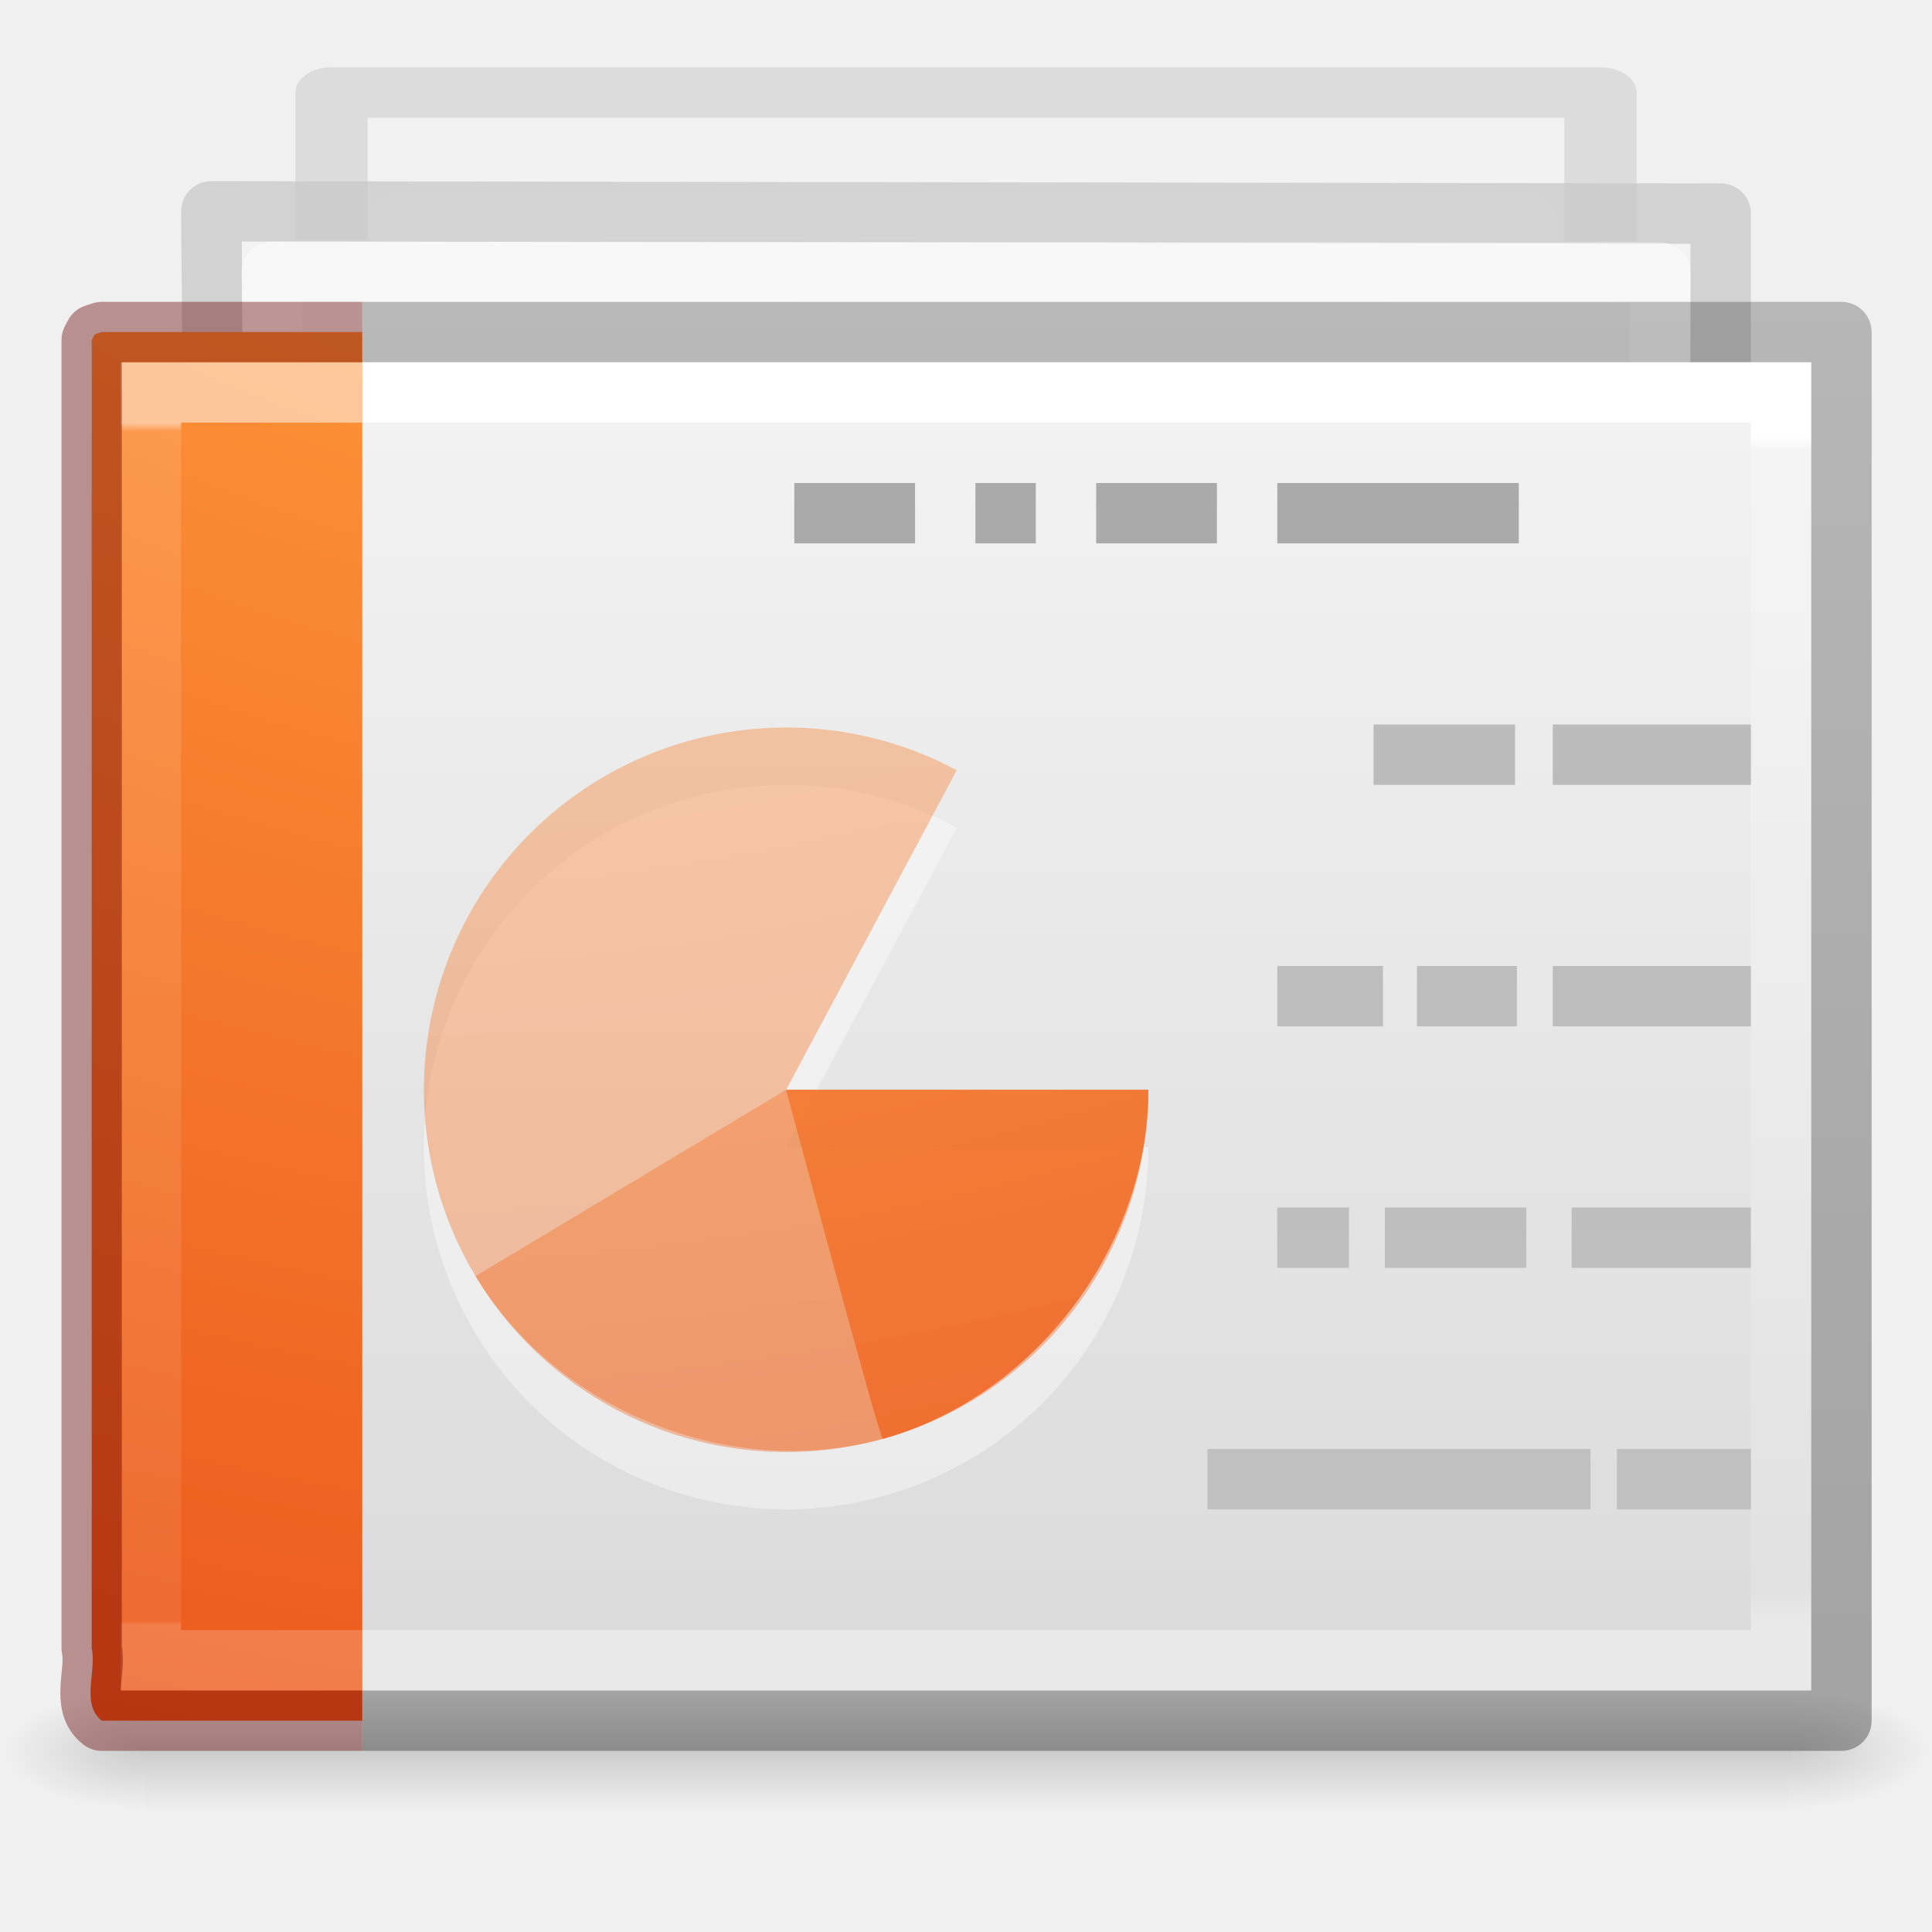
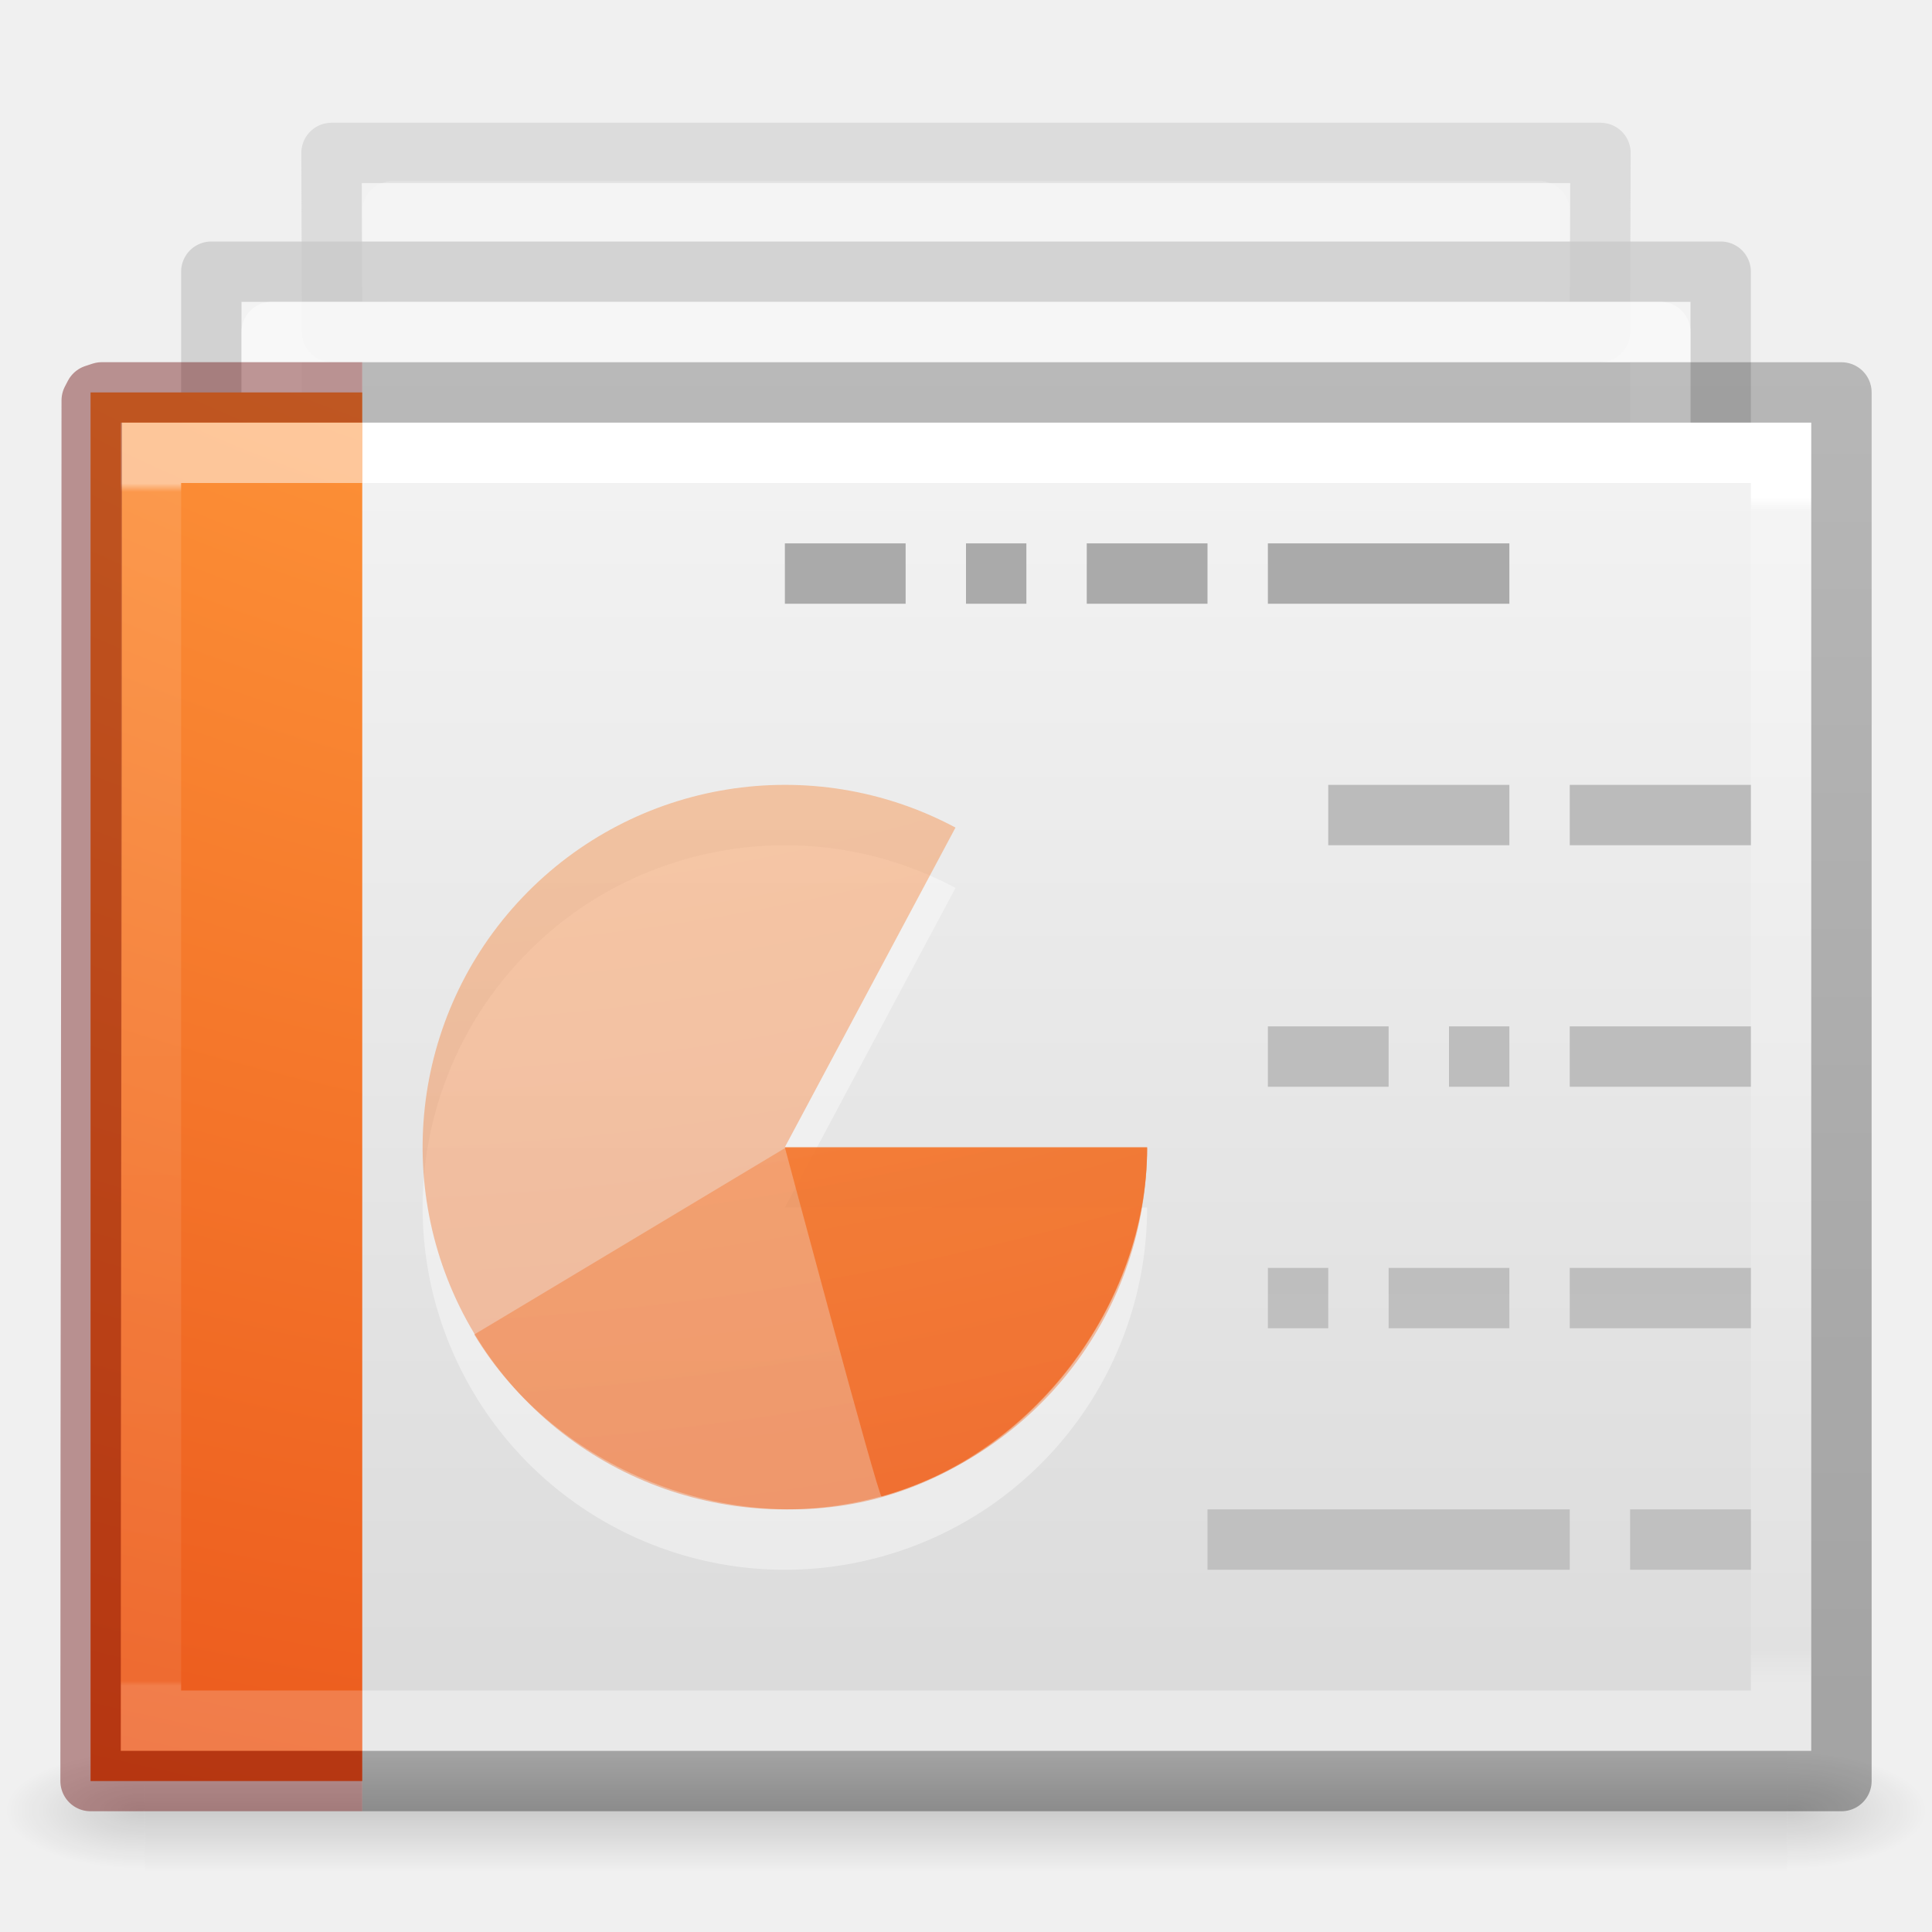
- <svg xmlns="http://www.w3.org/2000/svg" xmlns:xlink="http://www.w3.org/1999/xlink" viewBox="0 0 32 32" version="1.1" width="32" height="32" id="svg3828">
+ <svg xmlns="http://www.w3.org/2000/svg" xmlns:xlink="http://www.w3.org/1999/xlink" version="1.1" width="32" height="32" id="svg3828">
  <defs id="defs3830">
    <linearGradient id="linearGradient3028">
      <stop id="stop3030" style="stop-color:#ffffff;stop-opacity:1" offset="0" />
      <stop id="stop3032" style="stop-color:#ffffff;stop-opacity:0.235" offset="0.011" />
      <stop id="stop3034" style="stop-color:#ffffff;stop-opacity:0.157" offset="0.971" />
      <stop id="stop3036" style="stop-color:#ffffff;stop-opacity:0.392" offset="1" />
    </linearGradient>
    <linearGradient id="linearGradient3600-4">
      <stop id="stop3602-7" style="stop-color:#f4f4f4;stop-opacity:1" offset="0" />
      <stop id="stop3604-6" style="stop-color:#dbdbdb;stop-opacity:1" offset="1" />
    </linearGradient>
    <linearGradient id="linearGradient5060">
      <stop id="stop5062" style="stop-color:#000000;stop-opacity:1" offset="0" />
      <stop id="stop5064" style="stop-color:#000000;stop-opacity:0" offset="1" />
    </linearGradient>
    <linearGradient id="linearGradient5048">
      <stop id="stop5050" style="stop-color:#000000;stop-opacity:0" offset="0" />
      <stop id="stop5056" style="stop-color:#000000;stop-opacity:1" offset="0.5" />
      <stop id="stop5052" style="stop-color:#000000;stop-opacity:0" offset="1" />
    </linearGradient>
-     <linearGradient x1="24" y1="6.793" x2="24" y2="41.448" id="linearGradient3012" xlink:href="#linearGradient3028" gradientUnits="userSpaceOnUse" gradientTransform="matrix(0.7297292,0,0,0.5675676,-1.514562,3.378384)" />
-     <linearGradient x1="25.132" y1="0.985" x2="25.132" y2="47.013" id="linearGradient3015" xlink:href="#linearGradient3600-4" gradientUnits="userSpaceOnUse" gradientTransform="matrix(0.7999981,0,0,0.4780233,-3.199956,4.794095)" />
-     <radialGradient cx="605.714" cy="486.648" r="117.143" fx="605.714" fy="486.648" id="radialGradient3020" xlink:href="#linearGradient5060" gradientUnits="userSpaceOnUse" gradientTransform="matrix(0.01927775,0,0,0.0082353,17.98207,24.98056)" />
-     <radialGradient cx="605.714" cy="486.648" r="117.143" fx="605.714" fy="486.648" id="radialGradient3023" xlink:href="#linearGradient5060" gradientUnits="userSpaceOnUse" gradientTransform="matrix(-0.01927775,0,0,0.0082353,14.01793,24.98056)" />
-     <linearGradient x1="302.857" y1="366.648" x2="302.857" y2="609.505" id="linearGradient3026" xlink:href="#linearGradient5048" gradientUnits="userSpaceOnUse" gradientTransform="matrix(0.05633135,0,0,0.0082353,-4.359763,24.98055)" />
-     <linearGradient x1="9.61" y1="6.395" x2="9.61" y2="41.481" id="linearGradient3076" xlink:href="#linearGradient3977-6" gradientUnits="userSpaceOnUse" gradientTransform="matrix(0.6689189,0,0,0.5675676,-1.17905,3.378385)" />
+     <linearGradient x1="24" y1="6.793" x2="24" y2="41.448" id="linearGradient3012" xlink:href="#linearGradient3028" gradientUnits="userSpaceOnUse" gradientTransform="matrix(0.7297292,0,0,0.5675676,-1.514562,4.378384)" />
+     <linearGradient x1="25.132" y1="0.985" x2="25.132" y2="47.013" id="linearGradient3015" xlink:href="#linearGradient3600-4" gradientUnits="userSpaceOnUse" gradientTransform="matrix(0.7999981,0,0,0.4780233,-3.199956,5.794095)" />
+     <radialGradient cx="605.714" cy="486.648" r="117.143" fx="605.714" fy="486.648" id="radialGradient3020" xlink:href="#linearGradient5060" gradientUnits="userSpaceOnUse" gradientTransform="matrix(0.01927775,0,0,0.0082353,17.98207,25.98056)" />
+     <radialGradient cx="605.714" cy="486.648" r="117.143" fx="605.714" fy="486.648" id="radialGradient3023" xlink:href="#linearGradient5060" gradientUnits="userSpaceOnUse" gradientTransform="matrix(-0.01927775,0,0,0.0082353,14.01793,25.98056)" />
+     <linearGradient x1="302.857" y1="366.648" x2="302.857" y2="609.505" id="linearGradient3026" xlink:href="#linearGradient5048" gradientUnits="userSpaceOnUse" gradientTransform="matrix(0.05633135,0,0,0.0082353,-4.359763,25.98055)" />
+     <linearGradient x1="9.61" y1="6.395" x2="9.61" y2="41.481" id="linearGradient3076" xlink:href="#linearGradient3977-6" gradientUnits="userSpaceOnUse" gradientTransform="matrix(0.6689189,0,0,0.5675676,-1.17905,4.378385)" />
    <linearGradient id="linearGradient3977-6">
      <stop id="stop3979-9" style="stop-color:#ffffff;stop-opacity:1" offset="0" />
      <stop id="stop3981-3" style="stop-color:#ffffff;stop-opacity:0.235" offset="0.007" />
      <stop id="stop3983-7" style="stop-color:#ffffff;stop-opacity:0.157" offset="0.996" />
      <stop id="stop3985-4" style="stop-color:#ffffff;stop-opacity:0.392" offset="1" />
    </linearGradient>
    <linearGradient id="linearGradient3104-5-66">
      <stop id="stop3106-9" style="stop-color:#aaaaaa;stop-opacity:1" offset="0" />
      <stop id="stop3108-9-8" style="stop-color:#c8c8c8;stop-opacity:1" offset="1" />
    </linearGradient>
-     <clipPath id="clipPath3877">
-       <path d="m 10.751,-0.726 19.105,0.025 V 9.78 L 10.751,9.755 Z" id="path3879" style="color:#000000;display:inline;overflow:visible;visibility:visible;fill:#ffffff;fill-opacity:1;fill-rule:nonzero;stroke:none;stroke-width:1;marker:none;enable-background:accumulate" />
-     </clipPath>
    <linearGradient id="linearGradient3211-8-8-9">
      <stop id="stop3213-0-0-3" style="stop-color:#ffffff;stop-opacity:1" offset="0" />
      <stop id="stop3215-1-8-9" style="stop-color:#ffffff;stop-opacity:0" offset="1" />
    </linearGradient>
    <linearGradient id="linearGradient3104-9-7-3-9-6">
      <stop id="stop3106-1-5-9-3-2" style="stop-color:#aaaaaa;stop-opacity:1" offset="0" />
      <stop id="stop3108-1-5-5-7-4" style="stop-color:#c8c8c8;stop-opacity:1" offset="1" />
    </linearGradient>
    <linearGradient id="linearGradient3600-3-2-2-6-8">
      <stop id="stop3602-1-25-9-9-7" style="stop-color:#f4f4f4;stop-opacity:1" offset="0" />
      <stop id="stop3604-4-2-0-2-0" style="stop-color:#dbdbdb;stop-opacity:1" offset="1" />
    </linearGradient>
    <linearGradient id="linearGradient3211-8-8-0-0-9">
      <stop id="stop3213-0-0-8-1-1" style="stop-color:#ffffff;stop-opacity:1" offset="0" />
      <stop id="stop3215-1-8-0-6-4" style="stop-color:#ffffff;stop-opacity:0" offset="1" />
    </linearGradient>
    <linearGradient id="linearGradient3104-9-7-3-9-2-6-2">
      <stop id="stop3106-1-5-9-3-1-7-1" style="stop-color:#aaaaaa;stop-opacity:1" offset="0" />
      <stop id="stop3108-1-5-5-7-2-4-5" style="stop-color:#c8c8c8;stop-opacity:1" offset="1" />
    </linearGradient>
    <linearGradient id="linearGradient3600-3-2-2-6-5-8-7">
      <stop id="stop3602-1-25-9-9-6-5-6" style="stop-color:#f4f4f4;stop-opacity:1" offset="0" />
      <stop id="stop3604-4-2-0-2-4-2-1" style="stop-color:#dbdbdb;stop-opacity:1" offset="1" />
    </linearGradient>
-     <linearGradient x1="22.004" y1="63.218" x2="22.004" y2="25.647" id="linearGradient3514" xlink:href="#linearGradient3104-5-66" gradientUnits="userSpaceOnUse" gradientTransform="matrix(-1.339418,0,0,-1.98263,47.35433,94.86293)" />
+     <linearGradient x1="22.004" y1="63.218" x2="22.004" y2="25.647" id="linearGradient3514" xlink:href="#linearGradient3104-5-66" gradientUnits="userSpaceOnUse" gradientTransform="matrix(-1.339418,0,0,-1.98263,47.35433,95.86293)" />
    <linearGradient x1="25.132" y1="15.285" x2="25.132" y2="37.546" id="linearGradient3550" xlink:href="#linearGradient3600-3-2-2-6-8" gradientUnits="userSpaceOnUse" gradientTransform="matrix(1.081295,0,0,0.6248542,-6.173493,-3.647146)" />
    <linearGradient x1="-51.786" y1="41.798" x2="-51.786" y2="17.555" id="linearGradient3552" xlink:href="#linearGradient3104-9-7-3-9-6" gradientUnits="userSpaceOnUse" gradientTransform="matrix(0.8731422,0,0,0.5847704,58.06649,-4.343533)" />
    <linearGradient x1="24" y1="14.203" x2="24" y2="35.721" id="linearGradient3554" xlink:href="#linearGradient3211-8-8-9" gradientUnits="userSpaceOnUse" gradientTransform="matrix(1.082066,0,0,0.6144922,-5.648011,-2.535845)" />
-     <linearGradient x1="25.132" y1="15.285" x2="25.132" y2="37.546" id="linearGradient3556" xlink:href="#linearGradient3600-3-2-2-6-5-8-7" gradientUnits="userSpaceOnUse" gradientTransform="matrix(1,0,0,0.9561695,-0.4990567,-2.930049)" />
-     <linearGradient x1="-51.786" y1="41.798" x2="-51.786" y2="17.555" id="linearGradient3558" xlink:href="#linearGradient3104-9-7-3-9-2-6-2" gradientUnits="userSpaceOnUse" gradientTransform="matrix(0.8074968,0,0,0.8948322,58.91118,-3.99568)" />
-     <linearGradient x1="24" y1="14.203" x2="24" y2="35.721" id="linearGradient3560" xlink:href="#linearGradient3211-8-8-0-0-9" gradientUnits="userSpaceOnUse" gradientTransform="matrix(1.035116,0,0,0.9866216,-0.7029167,-2.169951)" />
+     <linearGradient x1="25.132" y1="15.285" x2="25.132" y2="37.546" id="linearGradient3556" xlink:href="#linearGradient3600-3-2-2-6-5-8-7" gradientUnits="userSpaceOnUse" gradientTransform="matrix(1.612226,0,0,1.076734,-17.12867,-9.31238)" />
+     <linearGradient x1="-51.786" y1="41.798" x2="-51.786" y2="17.555" id="linearGradient3558" xlink:href="#linearGradient3104-9-7-3-9-2-6-2" gradientUnits="userSpaceOnUse" gradientTransform="matrix(1.301867,0,0,1.007663,78.65404,-10.51238)" />
+     <linearGradient x1="24" y1="14.203" x2="24" y2="35.721" id="linearGradient3560" xlink:href="#linearGradient3211-8-8-0-0-9" gradientUnits="userSpaceOnUse" gradientTransform="matrix(1.668842,0,0,1.111026,-17.45734,-8.456441)" />
    <linearGradient id="linearGradient3104-6-6-1">
      <stop id="stop3106-3-2" style="stop-color:#000000;stop-opacity:0.318" offset="0" />
      <stop id="stop3108-9-8-3" style="stop-color:#000000;stop-opacity:0.24" offset="1" />
    </linearGradient>
-     <linearGradient xlink:href="#linearGradient3104-6-6-1" id="linearGradient3976" gradientUnits="userSpaceOnUse" gradientTransform="matrix(0.7405245,0,0,0.4676947,46.92482,3.682243)" x1="-51.786" y1="50.786" x2="-51.786" y2="2.906" />
-     <radialGradient xlink:href="#linearGradient2867-449-88-871-390-598-476-591-434-148-57-177-8-3-3-6-4-8-8-8-2-8-4" id="radialGradient3995-5" gradientUnits="userSpaceOnUse" gradientTransform="matrix(0,5.987199,-7.350368,0,88.47983,-49.83318)" cx="6.73" cy="9.957" fx="6.2" fy="9.957" r="12.672" />
+     <linearGradient xlink:href="#linearGradient3104-6-6-1" id="linearGradient3976" gradientUnits="userSpaceOnUse" gradientTransform="matrix(0.7405245,0,0,0.4676947,46.92482,4.682244)" x1="-51.786" y1="50.786" x2="-51.786" y2="2.906" />
+     <radialGradient xlink:href="#linearGradient2867-449-88-871-390-598-476-591-434-148-57-177-8-3-3-6-4-8-8-8-2-8-4" id="radialGradient3995-5" gradientUnits="userSpaceOnUse" gradientTransform="matrix(0,5.987199,-7.350368,0,88.47983,-48.83318)" cx="6.73" cy="9.957" fx="6.2" fy="9.957" r="12.672" />
    <linearGradient id="linearGradient2867-449-88-871-390-598-476-591-434-148-57-177-8-3-3-6-4-8-8-8-2-8-4">
      <stop id="stop3750-1-0-7-6-6-1-3-9-9-0-3" style="stop-color:#ffcd7d;stop-opacity:1" offset="0" />
      <stop id="stop3752-3-7-4-0-32-8-923-0-7-8-7" style="stop-color:#fc8f36;stop-opacity:1" offset="0.262" />
      <stop id="stop3754-1-8-5-2-7-6-7-1-8-0-6" style="stop-color:#e23a0e;stop-opacity:1" offset="0.705" />
      <stop id="stop3756-1-6-2-6-6-1-96-6-1-1-0" style="stop-color:#ac441f;stop-opacity:1" offset="1" />
    </linearGradient>
-     <radialGradient r="12.672" fy="9.957" fx="6.2" cy="9.957" cx="6.73" gradientTransform="matrix(0,5.987199,-7.350368,0,78.50048,-49.83318)" gradientUnits="userSpaceOnUse" id="radialGradient5217" xlink:href="#linearGradient2867-449-88-871-390-598-476-591-434-148-57-177-8-3-3-6-4-8-8-8-2-8-4" />
-     <radialGradient r="12.672" fy="9.957" fx="6.2" cy="9.957" cx="6.73" gradientTransform="matrix(0,5.987199,-7.350368,0,78.50048,-49.83318)" gradientUnits="userSpaceOnUse" id="radialGradient5219" xlink:href="#linearGradient2867-449-88-871-390-598-476-591-434-148-57-177-8-3-3-6-4-8-8-8-2-8-4" />
-     <radialGradient r="12.672" fy="9.957" fx="6.2" cy="9.957" cx="6.73" gradientTransform="matrix(0,5.987199,-7.350368,0,78.50048,-49.83318)" gradientUnits="userSpaceOnUse" id="radialGradient5221" xlink:href="#linearGradient2867-449-88-871-390-598-476-591-434-148-57-177-8-3-3-6-4-8-8-8-2-8-4" />
+     <radialGradient r="12.672" fy="9.957" fx="6.2" cy="9.957" cx="6.73" gradientTransform="matrix(0,5.987199,-7.350368,0,78.47983,-48.88006)" gradientUnits="userSpaceOnUse" id="radialGradient4223" xlink:href="#linearGradient2867-449-88-871-390-598-476-591-434-148-57-177-8-3-3-6-4-8-8-8-2-8-4" />
+     <radialGradient r="12.672" fy="9.957" fx="6.2" cy="9.957" cx="6.73" gradientTransform="matrix(0,5.987199,-7.350368,0,78.47983,-48.86628)" gradientUnits="userSpaceOnUse" id="radialGradient4225" xlink:href="#linearGradient2867-449-88-871-390-598-476-591-434-148-57-177-8-3-3-6-4-8-8-8-2-8-4" />
+     <radialGradient r="12.672" fy="9.957" fx="6.2" cy="9.957" cx="6.73" gradientTransform="matrix(0,5.987199,-7.350368,0,78.47983,-48.88363)" gradientUnits="userSpaceOnUse" id="radialGradient4227" xlink:href="#linearGradient2867-449-88-871-390-598-476-591-434-148-57-177-8-3-3-6-4-8-8-8-2-8-4" />
  </defs>
-   <rect width="27.2" height="2" x="2.4" y="28" id="rect2879" style="display:inline;overflow:visible;visibility:visible;opacity:0.15;fill:url(#linearGradient3026);fill-opacity:1;fill-rule:nonzero;stroke:none;stroke-width:1;marker:none" />
-   <path d="m 2.4,28 c 0,0 0,2 0,2 C 1.407,30.004 0,29.552 0,29 0,28.448 1.108,28 2.4,28 Z" id="path2881" style="display:inline;overflow:visible;visibility:visible;opacity:0.15;fill:url(#radialGradient3023);fill-opacity:1;fill-rule:nonzero;stroke:none;stroke-width:1;marker:none" />
-   <path d="m 29.6,28 c 0,0 0,2 0,2 0.993,0.004 2.4,-0.448 2.4,-1 0,-0.552 -1.108,-1 -2.4,-1 z" id="path2883" style="display:inline;overflow:visible;visibility:visible;opacity:0.15;fill:url(#radialGradient3020);fill-opacity:1;fill-rule:nonzero;stroke:none;stroke-width:1;marker:none" />
-   <g transform="matrix(1.612226,0,0,1.126092,-16.32408,-7.012877)" clip-path="url(#clipPath3877)" id="g6242-7-5" style="display:inline;opacity:0.5">
-     <path d="M 13.531,7.589 H 26.568 V 32.49 H 13.531 Z" id="rect4964-4-4" style="color:#000000;display:inline;overflow:visible;visibility:visible;fill:url(#linearGradient3556);fill-opacity:1;fill-rule:nonzero;stroke:url(#linearGradient3558);stroke-width:0.742;stroke-linecap:butt;stroke-linejoin:round;stroke-miterlimit:4;stroke-dashoffset:0;stroke-opacity:1;marker:none;enable-background:accumulate" />
-     <path d="M 14.31,9.412 H 25.723 V 31.605 H 14.31 Z" id="rect4964-1-6-5" style="color:#000000;display:inline;overflow:visible;visibility:visible;opacity:0.6;fill:none;stroke:url(#linearGradient3560);stroke-width:0.742;stroke-linecap:butt;stroke-linejoin:round;stroke-miterlimit:4;stroke-dashoffset:0;stroke-opacity:1;marker:none;enable-background:accumulate" />
+   <rect width="27.2" height="2" x="2.4" y="29" id="rect2879" style="display:inline;overflow:visible;visibility:visible;opacity:0.15;fill:url(#linearGradient3026);fill-opacity:1;fill-rule:nonzero;stroke:none;stroke-width:1;marker:none" />
+   <path d="m 2.4,29 c 0,0 0,2 0,2 C 1.407,31.004 0,30.552 0,30 0,29.448 1.108,29 2.4,29 Z" id="path2881" style="display:inline;overflow:visible;visibility:visible;opacity:0.15;fill:url(#radialGradient3023);fill-opacity:1;fill-rule:nonzero;stroke:none;stroke-width:1;marker:none" />
+   <path d="m 29.6,29 c 0,0 0,2 0,2 0.993,0.004 2.4,-0.448 2.4,-1 0,-0.552 -1.108,-1 -2.4,-1 z" id="path2883" style="display:inline;overflow:visible;visibility:visible;opacity:0.15;fill:url(#radialGradient3020);fill-opacity:1;fill-rule:nonzero;stroke:none;stroke-width:1;marker:none" />
+   <g style="opacity:0.5" id="g4245">
+     <path mask="none" clip-path="none" d="m 5.491,2.533 21.018,0 L 26.5,5.5 l -21,0 z" id="rect4964-4-4" style="color:#000000;display:inline;overflow:visible;visibility:visible;fill:url(#linearGradient3556);fill-opacity:1;fill-rule:nonzero;stroke:url(#linearGradient3558);stroke-width:1;stroke-linecap:butt;stroke-linejoin:round;stroke-miterlimit:4;stroke-dashoffset:0;stroke-opacity:1;marker:none;enable-background:accumulate" />
+     <path d="m 6.5,3.5 19,0 0,1 -19,0 z" id="rect4964-1-6-5" style="color:#000000;display:inline;overflow:visible;visibility:visible;opacity:0.3;fill:none;stroke:url(#linearGradient3560);stroke-width:1;stroke-linecap:butt;stroke-linejoin:round;stroke-miterlimit:4;stroke-dashoffset:0;stroke-opacity:1;marker:none;enable-background:accumulate" />
  </g>
-   <g transform="translate(0,1)" id="g3546">
-     <path d="M 3.5,2.5 28.5,2.538 V 19.5 H 3.641 Z" id="rect4964-4" style="color:#000000;display:inline;overflow:visible;visibility:visible;opacity:0.75;fill:url(#linearGradient3550);fill-opacity:1;fill-rule:nonzero;stroke:url(#linearGradient3552);stroke-width:1;stroke-linecap:butt;stroke-linejoin:round;stroke-miterlimit:4;stroke-dashoffset:0;stroke-opacity:1;marker:none;enable-background:accumulate" />
-     <path d="M 4.5,3.5 27.5,3.516 27.387,18.5 H 4.687 Z" id="rect4964-1-6" style="color:#000000;display:inline;overflow:visible;visibility:visible;opacity:0.45;fill:none;stroke:url(#linearGradient3554);stroke-width:1;stroke-linecap:butt;stroke-linejoin:round;stroke-miterlimit:4;stroke-dashoffset:0;stroke-opacity:1;marker:none;enable-background:accumulate" />
+   <g transform="translate(0,2)" id="g3546">
+     <path d="M 3.5,2.5 28.5,2.5 l 0,17 -25,0 z" id="rect4964-4" style="color:#000000;display:inline;overflow:visible;visibility:visible;opacity:0.75;fill:url(#linearGradient3550);fill-opacity:1;fill-rule:nonzero;stroke:url(#linearGradient3552);stroke-width:1;stroke-linecap:butt;stroke-linejoin:round;stroke-miterlimit:4;stroke-dashoffset:0;stroke-opacity:1;marker:none;enable-background:accumulate" />
+     <path d="M 4.5,3.5 27.5,3.5 27.5,18.5 l -23,0 z" id="rect4964-1-6" style="color:#000000;display:inline;overflow:visible;visibility:visible;opacity:0.45;fill:none;stroke:url(#linearGradient3554);stroke-width:1;stroke-linecap:butt;stroke-linejoin:round;stroke-miterlimit:4;stroke-dashoffset:0;stroke-opacity:1;marker:none;enable-background:accumulate" />
  </g>
-   <path d="M 2,6 C 8.416,6 30,6.001 30,6.001 L 30,28 C 30,28 11.333,28 2,28 2,20.667 2,13.333 2,6 Z" id="path4160-3" style="display:inline;fill:url(#linearGradient3015);fill-opacity:1;stroke:none" />
-   <path d="M 29.5,27.5 H 2.5 V 6.5 H 29.5 Z" id="rect6741-1" style="fill:none;stroke:url(#linearGradient3012);stroke-width:1;stroke-linecap:round;stroke-linejoin:miter;stroke-miterlimit:4;stroke-dasharray:none;stroke-dashoffset:0;stroke-opacity:1" />
-   <path d="m 6,28.5 c -1.438,0 -2.876,0 -4.314,0 -0.35,-0.272 -0.084,-0.813 -0.167,-1.199 0,-7.223 0,-14.446 0,-21.669 L 1.568,5.539 1.686,5.5 v 0 c 1.497,0 4.314,0 4.314,0" id="path4530" style="color:#000000;display:inline;overflow:visible;visibility:visible;fill:url(#radialGradient3995-5);fill-opacity:1;fill-rule:nonzero;stroke:none;stroke-width:1;marker:none;enable-background:accumulate" />
-   <path d="m 5.5,27.5 h -3 v -21 h 3" id="rect6741-1-5" style="opacity:0.5;fill:none;stroke:url(#linearGradient3076);stroke-width:1;stroke-linecap:square;stroke-linejoin:miter;stroke-miterlimit:4;stroke-dasharray:none;stroke-dashoffset:0;stroke-opacity:1" />
-   <path d="m 25.156,8.5 h -4" id="path4159" style="fill:none;stroke:#aaaaaa;stroke-width:1px;stroke-linecap:butt;stroke-linejoin:miter;stroke-opacity:1" />
-   <path d="m 20.156,8.5 h -2" id="path4161" style="fill:none;stroke:#aaaaaa;stroke-width:1px;stroke-linecap:butt;stroke-linejoin:miter;stroke-opacity:1" />
-   <path d="m 17.156,8.5 h -1" id="path4163" style="fill:none;stroke:#aaaaaa;stroke-width:1px;stroke-linecap:butt;stroke-linejoin:miter;stroke-opacity:1" />
-   <path d="m 15.156,8.5 h -2" id="path4165" style="fill:none;stroke:#aaaaaa;stroke-width:1px;stroke-linecap:butt;stroke-linejoin:miter;stroke-opacity:1" />
-   <path d="m 29,25 v -1 h -2.219 v 1 z m -2.656,0 V 24 H 20 v 1 z M 29,21 v -1 h -2.969 v 1 z m -3.719,0 V 20 H 22.938 v 1 z m -2.938,0 v -1 h -1.188 v 1 z M 29,17 v -1 h -3.281 v 1 z m -3.875,0 v -1 h -1.656 v 1 z m -2.219,0 v -1 h -1.75 v 1 z M 29,13 v -1 h -3.281 v 1 z m -3.906,0 V 12 H 22.75 v 1 z" id="path3475-4" style="color:#000000;font-style:normal;font-variant:normal;font-weight:normal;font-stretch:normal;font-size:medium;line-height:normal;font-family:Sans;-inkscape-font-specification:Sans;text-indent:0;text-align:start;text-decoration:none;text-decoration-line:none;letter-spacing:normal;word-spacing:normal;text-transform:none;writing-mode:lr-tb;direction:ltr;baseline-shift:baseline;text-anchor:start;display:inline;overflow:visible;visibility:visible;fill:url(#linearGradient3514);fill-opacity:1;stroke:none;stroke-width:1px;marker:none;enable-background:accumulate" />
-   <path style="color:#000000;display:inline;overflow:visible;visibility:visible;opacity:0.4;fill:#ffffff;fill-opacity:1;fill-rule:nonzero;stroke:none;stroke-width:0.55;marker:none;enable-background:accumulate" id="path3035-5" d="m 19.021,19 a 6,6 0 1 1 -3.174,-5.293 l -2.826,5.293 z" />
-   <path style="color:#000000;clip-rule:nonzero;display:inline;overflow:visible;visibility:visible;opacity:0.4;isolation:auto;mix-blend-mode:normal;color-interpolation:sRGB;color-interpolation-filters:linearRGB;solid-color:#000000;solid-opacity:1;fill:url(#radialGradient5221);fill-opacity:1;fill-rule:nonzero;stroke:none;stroke-width:1;stroke-linecap:butt;stroke-linejoin:miter;stroke-miterlimit:4;stroke-dasharray:none;stroke-dashoffset:0;stroke-opacity:1;marker:none;color-rendering:auto;image-rendering:auto;shape-rendering:auto;text-rendering:auto;enable-background:accumulate" id="path3035" d="m 19.021,18.05 a 6,6 0 1 1 -3.174,-5.293 l -2.826,5.293 z" />
-   <path d="m 19.021,18.05 c 0,2.601 -1.892,5.088 -4.399,5.782 -2.507,0.694 -5.408,-0.466 -6.746,-2.697 -0.011,0.01 5.145,-3.085 5.145,-3.085 z" id="path3964" style="color:#000000;clip-rule:nonzero;display:inline;overflow:visible;visibility:visible;opacity:0.4;isolation:auto;mix-blend-mode:normal;color-interpolation:sRGB;color-interpolation-filters:linearRGB;solid-color:#000000;solid-opacity:1;fill:url(#radialGradient5219);fill-opacity:1;fill-rule:nonzero;stroke:none;stroke-width:1;stroke-linecap:butt;stroke-linejoin:miter;stroke-miterlimit:4;stroke-dasharray:none;stroke-dashoffset:0;stroke-opacity:1;marker:none;color-rendering:auto;image-rendering:auto;shape-rendering:auto;text-rendering:auto;enable-background:accumulate" />
-   <path style="display:inline;fill:none;stroke:url(#linearGradient3976);stroke-width:1;stroke-linecap:butt;stroke-linejoin:round;stroke-miterlimit:4;stroke-dasharray:none;stroke-dashoffset:0;stroke-opacity:1" d="M 6,28.5 H 30.5 V 5.5 H 6" id="path4160-6-1" />
-   <path d="m 6,28.5 c -1.438,0 -2.876,0 -4.314,0 -0.35,-0.272 -0.084,-0.813 -0.167,-1.199 0,-7.223 0,-14.446 0,-21.669 L 1.568,5.539 1.686,5.5 v 0 c 1.497,0 4.314,0 4.314,0" id="path4530-2" style="color:#000000;display:inline;overflow:visible;visibility:visible;opacity:0.4;fill:none;stroke:#640000;stroke-width:1;stroke-linecap:butt;stroke-linejoin:round;stroke-miterlimit:4;stroke-dasharray:none;stroke-dashoffset:0;stroke-opacity:1;marker:none;enable-background:accumulate" />
-   <path d="m 19.021,18.05 c 0,2.601 -1.892,5.088 -4.399,5.782 -0.059,-0.01 -1.601,-5.782 -1.601,-5.782 z" id="path3962" style="color:#000000;clip-rule:nonzero;display:inline;overflow:visible;visibility:visible;opacity:0.8;isolation:auto;mix-blend-mode:normal;color-interpolation:sRGB;color-interpolation-filters:linearRGB;solid-color:#000000;solid-opacity:1;fill:url(#radialGradient5217);fill-opacity:1;fill-rule:nonzero;stroke:none;stroke-width:1;stroke-linecap:butt;stroke-linejoin:miter;stroke-miterlimit:4;stroke-dasharray:none;stroke-dashoffset:0;stroke-opacity:1;marker:none;color-rendering:auto;image-rendering:auto;shape-rendering:auto;text-rendering:auto;enable-background:accumulate" />
+   <path d="M 2,7 C 8.416,7 30,7.001 30,7.001 L 30,29 C 30,29 11.333,29 2,29 2,21.667 2,14.333 2,7 Z" id="path4160-3" style="display:inline;fill:url(#linearGradient3015);fill-opacity:1;stroke:none" />
+   <path d="m 29.5,28.5 -27,0 0,-21 L 29.5,7.5 Z" id="rect6741-1" style="fill:none;stroke:url(#linearGradient3012);stroke-width:1;stroke-linecap:round;stroke-linejoin:miter;stroke-miterlimit:4;stroke-dasharray:none;stroke-dashoffset:0;stroke-opacity:1" />
+   <path d="m 6,29.5 -4.5,0 c 0,-7.248 0,-16.5 0,-23 1.186,0 3.144,1e-6 4.5,1e-6" id="path4530" style="color:#000000;display:inline;overflow:visible;visibility:visible;fill:url(#radialGradient3995-5);fill-opacity:1;fill-rule:nonzero;stroke:none;stroke-width:1;marker:none;enable-background:accumulate" />
+   <path d="m 5.5,28.5 -3,0 0,-21 3,0" id="rect6741-1-5" style="opacity:0.5;fill:none;stroke:url(#linearGradient3076);stroke-width:1;stroke-linecap:square;stroke-linejoin:miter;stroke-miterlimit:4;stroke-dasharray:none;stroke-dashoffset:0;stroke-opacity:1" />
+   <path style="display:inline;fill:none;stroke:url(#linearGradient3976);stroke-width:1;stroke-linecap:butt;stroke-linejoin:round;stroke-miterlimit:4;stroke-dasharray:none;stroke-dashoffset:0;stroke-opacity:1" d="m 6,29.5 24.5,0 0,-23 -24.5,0" id="path4160-6-1" />
+   <path d="m 6,29.5 -4.5,0 c 0,-7.093 0.019,-15.35 0.019,-22.868 l 0.049,-0.094 0.118,-0.039 0,0 4.314,0" id="path4530-2" style="color:#000000;display:inline;overflow:visible;visibility:visible;opacity:0.4;fill:none;stroke:#640000;stroke-width:1;stroke-linecap:butt;stroke-linejoin:round;stroke-miterlimit:4;stroke-dasharray:none;stroke-dashoffset:0;stroke-opacity:1;marker:none;enable-background:accumulate" />
+   <path d="m 25,9.5 -4,0" id="path4159" style="fill:none;stroke:#aaaaaa;stroke-width:1px;stroke-linecap:butt;stroke-linejoin:miter;stroke-opacity:1" />
+   <path d="m 20,9.5 -2,0" id="path4161" style="fill:none;stroke:#aaaaaa;stroke-width:1px;stroke-linecap:butt;stroke-linejoin:miter;stroke-opacity:1" />
+   <path d="m 17,9.5 -1,0" id="path4163" style="fill:none;stroke:#aaaaaa;stroke-width:1px;stroke-linecap:butt;stroke-linejoin:miter;stroke-opacity:1" />
+   <path d="m 15,9.5 -2,0" id="path4165" style="fill:none;stroke:#aaaaaa;stroke-width:1px;stroke-linecap:butt;stroke-linejoin:miter;stroke-opacity:1" />
+   <path d="m 29,26 0,-1 -2,0 0,1 z m -3,0 0,-1 -6,0 0,1 z m 3,-4 0,-1 -3,0 0,1 z m -4,0 0,-1 -2,0 0,1 z m -3,0 0,-1 -1,0 0,1 z m 7,-4 0,-1 -3,0 0,1 z m -4,0 0,-1 -1,0 0,1 z m -2,0 0,-1 -2,0 0,1 z m 6,-4 0,-1 -3,0 0,1 z m -4,0 0,-1 -3,0 0,1 z" id="path3475-4" style="color:#000000;font-style:normal;font-variant:normal;font-weight:normal;font-stretch:normal;font-size:medium;line-height:normal;font-family:Sans;-inkscape-font-specification:Sans;text-indent:0;text-align:start;text-decoration:none;text-decoration-line:none;letter-spacing:normal;word-spacing:normal;text-transform:none;direction:ltr;block-progression:tb;writing-mode:lr-tb;baseline-shift:baseline;text-anchor:start;display:inline;overflow:visible;visibility:visible;fill:url(#linearGradient3514);fill-opacity:1;stroke:none;stroke-width:1px;marker:none;enable-background:accumulate" />
+   <path style="color:#000000;display:inline;overflow:visible;visibility:visible;opacity:0.4;fill:#ffffff;fill-opacity:1;fill-rule:nonzero;stroke:none;stroke-width:0.55;marker:none;enable-background:accumulate" id="path3035-5" d="m 19,20 a 6,6 0 1 1 -3.174,-5.293 L 13,20 Z" />
+   <path style="color:#000000;clip-rule:nonzero;display:inline;overflow:visible;visibility:visible;opacity:0.4;isolation:auto;mix-blend-mode:normal;color-interpolation:sRGB;color-interpolation-filters:linearRGB;solid-color:#000000;solid-opacity:1;fill:url(#radialGradient4227);fill-opacity:1;fill-rule:nonzero;stroke:none;stroke-width:1;stroke-linecap:butt;stroke-linejoin:miter;stroke-miterlimit:4;stroke-dasharray:none;stroke-dashoffset:0;stroke-opacity:1;marker:none;color-rendering:auto;image-rendering:auto;shape-rendering:auto;text-rendering:auto;enable-background:accumulate" id="path3035" d="M 19,19 A 6,6 0 1 1 15.826,13.707 L 13,19 Z" />
+   <path d="m 19,19.017 c 0,2.601 -1.892,5.088 -4.399,5.782 C 12.094,25.494 9.193,24.334 7.855,22.103 7.845,22.112 13,19.017 13,19.017 Z" id="path3964" style="color:#000000;clip-rule:nonzero;display:inline;overflow:visible;visibility:visible;opacity:0.4;isolation:auto;mix-blend-mode:normal;color-interpolation:sRGB;color-interpolation-filters:linearRGB;solid-color:#000000;solid-opacity:1;fill:url(#radialGradient4225);fill-opacity:1;fill-rule:nonzero;stroke:none;stroke-width:1;stroke-linecap:butt;stroke-linejoin:miter;stroke-miterlimit:4;stroke-dasharray:none;stroke-dashoffset:0;stroke-opacity:1;marker:none;color-rendering:auto;image-rendering:auto;shape-rendering:auto;text-rendering:auto;enable-background:accumulate" />
+   <path d="m 19,19.004 c 0,2.601 -1.892,5.088 -4.399,5.782 C 14.542,24.776 13,19.004 13,19.004 Z" id="path3962" style="color:#000000;clip-rule:nonzero;display:inline;overflow:visible;visibility:visible;opacity:0.8;isolation:auto;mix-blend-mode:normal;color-interpolation:sRGB;color-interpolation-filters:linearRGB;solid-color:#000000;solid-opacity:1;fill:url(#radialGradient4223);fill-opacity:1;fill-rule:nonzero;stroke:none;stroke-width:1;stroke-linecap:butt;stroke-linejoin:miter;stroke-miterlimit:4;stroke-dasharray:none;stroke-dashoffset:0;stroke-opacity:1;marker:none;color-rendering:auto;image-rendering:auto;shape-rendering:auto;text-rendering:auto;enable-background:accumulate" />
</svg>
